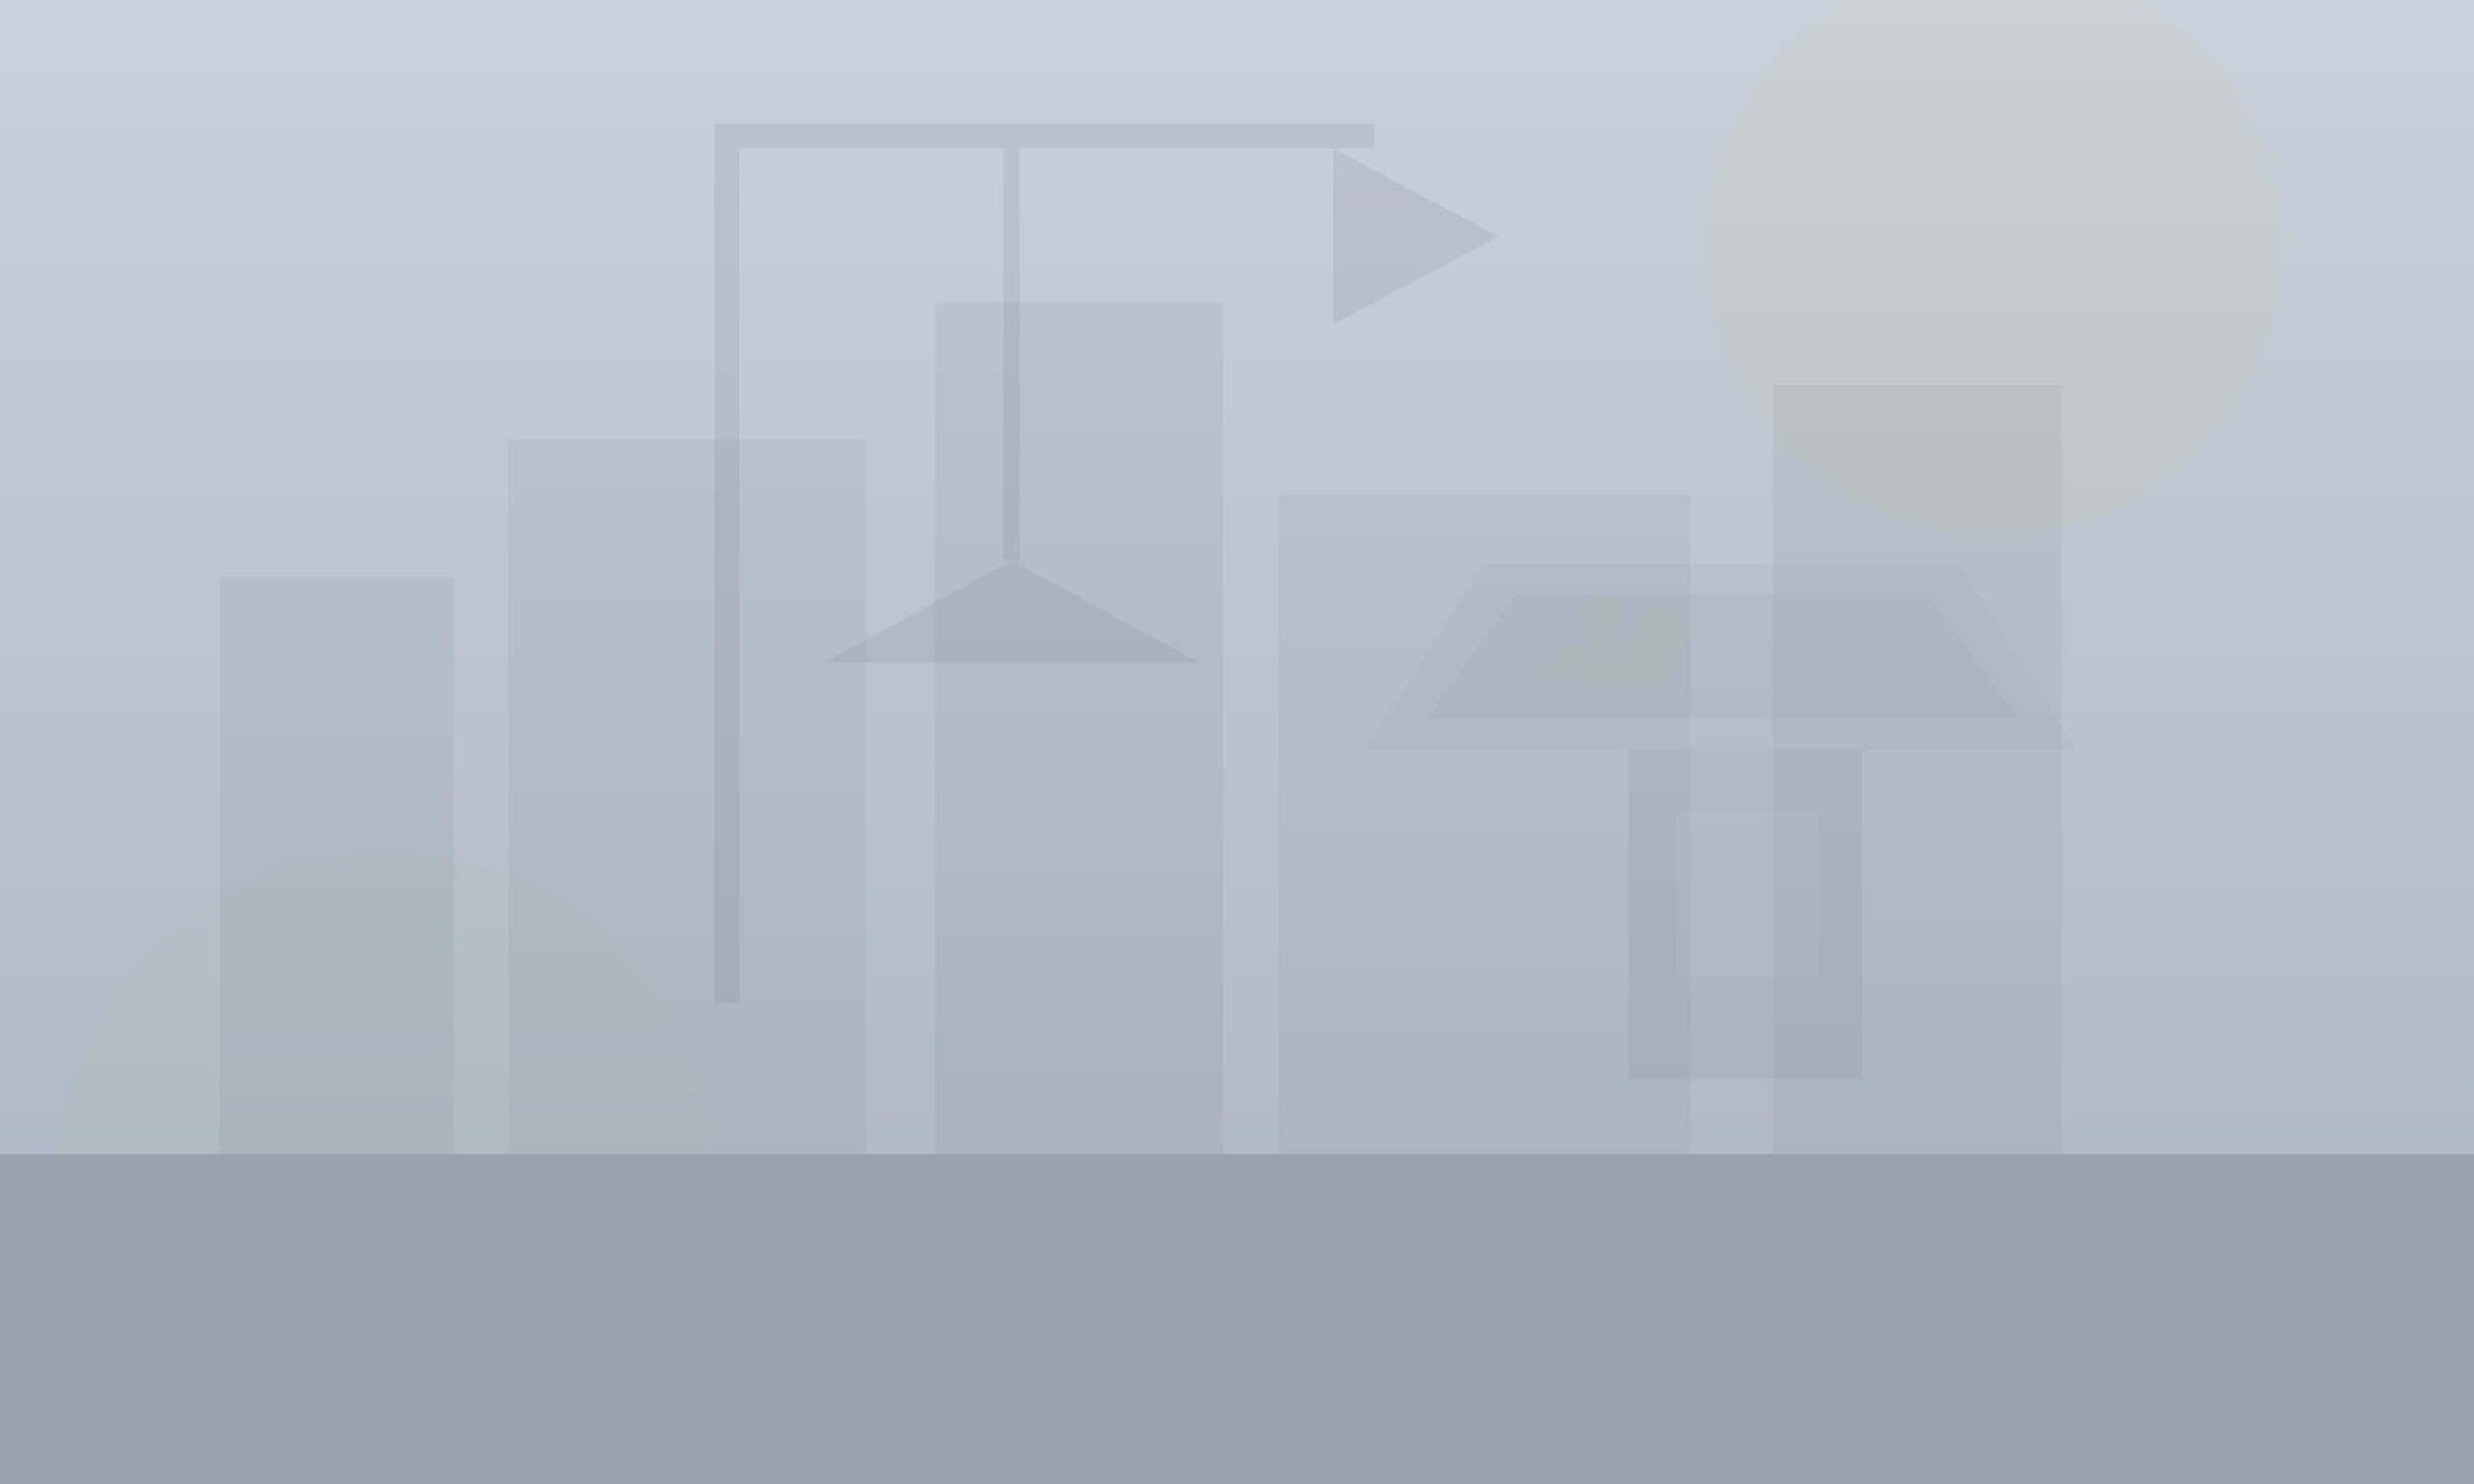
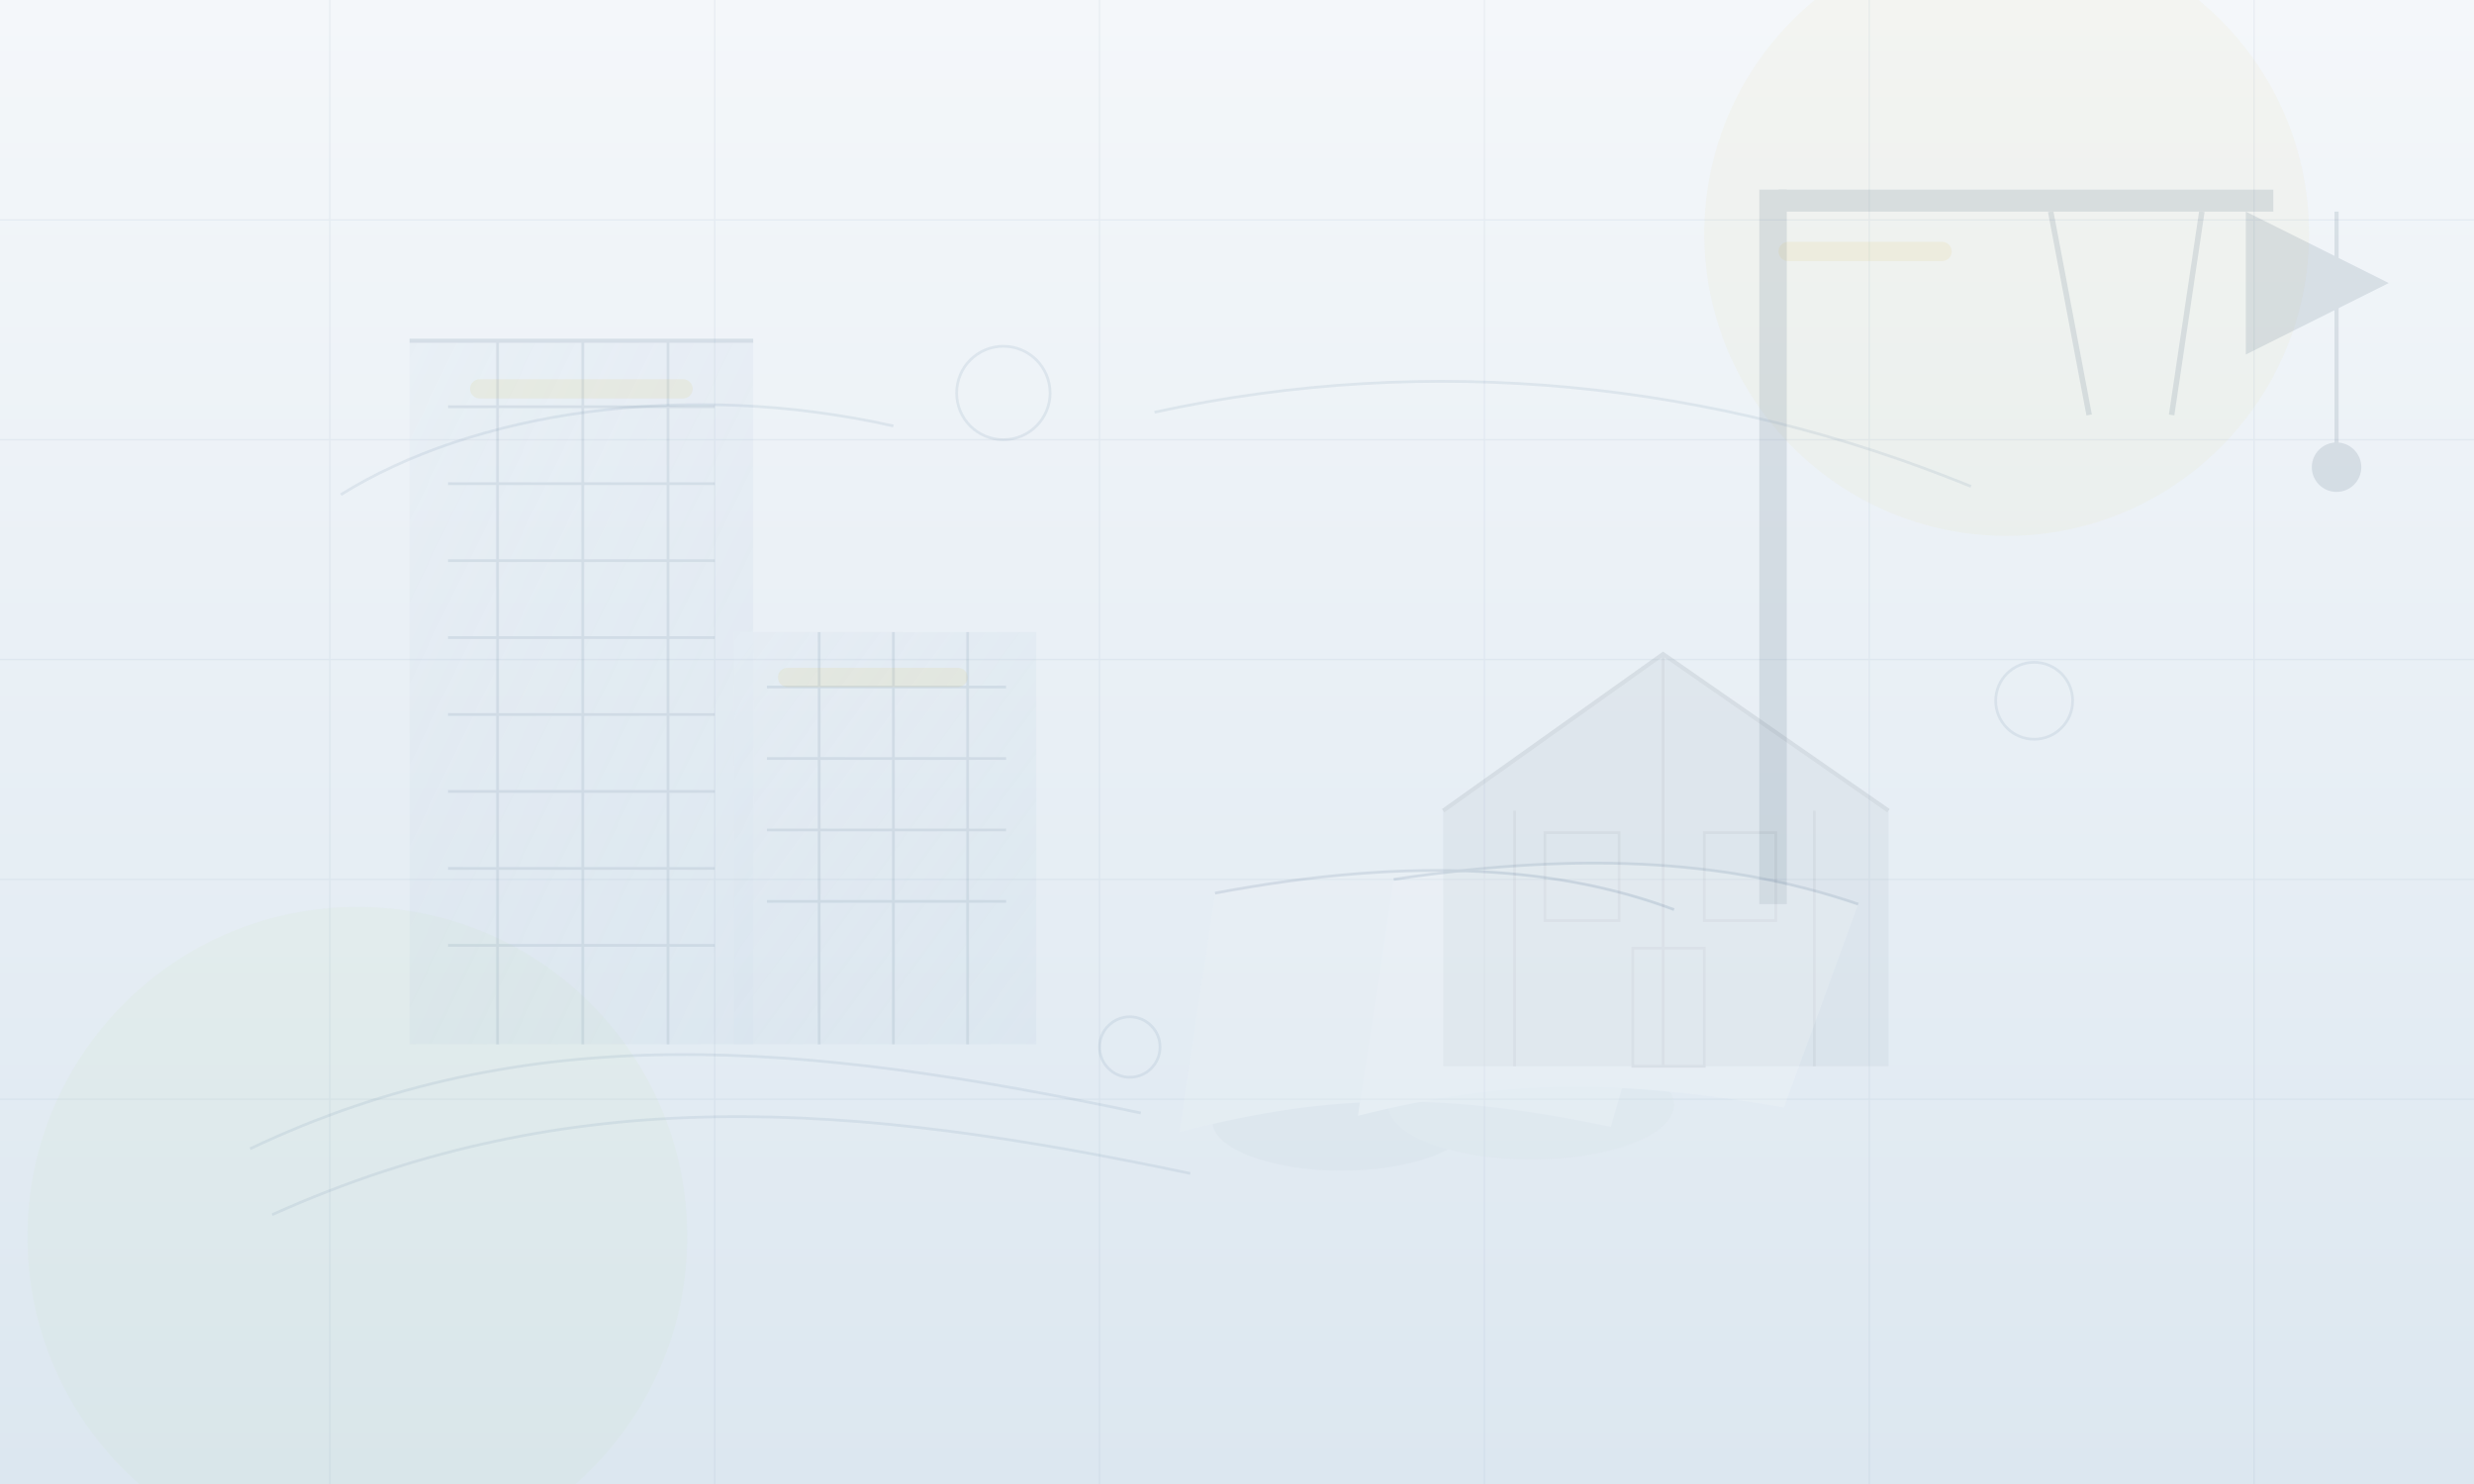
<svg xmlns="http://www.w3.org/2000/svg" width="1800" height="1080" viewBox="0 0 1800 1080" fill="none">
  <defs>
    <linearGradient id="bg" x1="0" y1="0" x2="0" y2="1">
-       <stop offset="0%" stop-color="#C9D1DA" />
-       <stop offset="100%" stop-color="#AAB4C0" />
+       <stop offset="0%" stop-color="#F4F7FA" />
+       <stop offset="100%" stop-color="#DCE7F0" />
+     </linearGradient>
+     <linearGradient id="tower" x1="0" y1="0" x2="1" y2="1">
+       <stop offset="0%" stop-color="#CAD9E8" stop-opacity="0.72" />
+       <stop offset="100%" stop-color="#8FAECC" stop-opacity="0.38" />
    </linearGradient>
  </defs>
  <rect width="1800" height="1080" fill="url(#bg)" />
-   <circle cx="1450" cy="180" r="210" fill="#D8B43D" fill-opacity="0.05" />
-   <circle cx="280" cy="860" r="240" fill="#9BC45C" fill-opacity="0.04" />
-   <rect y="840" width="1800" height="240" fill="#96A1AE" />
-   <g opacity="0.11">
-     <rect x="160" y="420" width="170" height="420" fill="#6F7B8A" />
-     <rect x="370" y="320" width="260" height="520" fill="#7A8796" />
-     <rect x="680" y="220" width="210" height="620" fill="#6E7A88" />
-     <rect x="930" y="360" width="300" height="480" fill="#7F8C9A" />
-     <rect x="1290" y="280" width="210" height="560" fill="#727E8C" />
+   <circle cx="1460" cy="170" r="220" fill="#D8B43D" fill-opacity="0.05" />
+   <circle cx="260" cy="900" r="240" fill="#A5C95A" fill-opacity="0.04" />
+   <g opacity="0.10" stroke="#7C95AF" stroke-width="1">
+     <path d="M0 160H1800" />
+     <path d="M0 320H1800" />
+     <path d="M0 480H1800" />
+     <path d="M0 640H1800" />
+     <path d="M0 800H1800" />
+     <path d="M240 0V1080" />
+     <path d="M520 0V1080" />
+     <path d="M800 0V1080" />
+     <path d="M1080 0V1080" />
+     <path d="M1360 0V1080" />
+     <path d="M1640 0V1080" />
  </g>
-   <g opacity="0.13">
-     <rect x="520" y="90" width="18" height="640" fill="#626E7D" />
-     <rect x="530" y="90" width="470" height="18" fill="#626E7D" />
-     <path d="M970 108 L1090 172 L970 236 Z" fill="#626E7D" />
-     <rect x="730" y="108" width="12" height="300" fill="#626E7D" />
-     <path d="M736 408 L872 482 H600 Z" fill="#626E7D" />
+   <g opacity="0.16">
+     <rect x="1280" y="138" width="20" height="520" fill="#556B82" />
+     <rect x="1294" y="138" width="360" height="16" fill="#556B82" />
+     <path d="M1634 154 L1738 206 L1634 258 Z" fill="#556B82" />
+     <path d="M1492 154 L1520 302" stroke="#556B82" stroke-width="4" />
+     <path d="M1602 154 L1580 302" stroke="#556B82" stroke-width="4" />
+     <path d="M1700 154 L1700 332" stroke="#556B82" stroke-width="3" />
+     <circle cx="1700" cy="340" r="18" fill="#556B82" />
  </g>
-   <g opacity="0.12">
-     <path d="M1080 410 L1425 410 L1510 545 L995 545 Z" fill="#8E99A6" />
-     <path d="M1104 432 L1402 432 L1468 523 L1038 523 Z" fill="#6E7A89" />
-     <rect x="1185" y="545" width="170" height="240" fill="#6B7787" />
-     <rect x="1220" y="590" width="104" height="122" fill="#D7DDE4" fill-opacity="0.24" />
+   <g opacity="0.20">
+     <rect x="298" y="248" width="250" height="512" fill="url(#tower)" />
+     <path d="M298 248 L548 248" stroke="#6E8BA7" stroke-width="3" />
+     <path d="M326 296 H520 M326 352 H520 M326 408 H520 M326 464 H520 M326 520 H520 M326 576 H520 M326 632 H520 M326 688 H520" stroke="#6E8BA7" stroke-width="2" />
+     <path d="M362 248 V760 M424 248 V760 M486 248 V760" stroke="#6E8BA7" stroke-width="2" />
+     <rect x="534" y="460" width="220" height="300" fill="url(#tower)" />
+     <path d="M558 500 H732 M558 552 H732 M558 604 H732 M558 656 H732" stroke="#6E8BA7" stroke-width="2" />
+     <path d="M596 460 V760 M650 460 V760 M704 460 V760" stroke="#6E8BA7" stroke-width="2" />
  </g>
-   <g opacity="0.06">
-     <path d="M1110 492 L1144 468 L1170 482 L1203 438 L1230 456 L1210 500 Z" fill="#9BC45C" />
-     <circle cx="1164" cy="448" r="15" fill="#9BC45C" />
-     <rect x="1154" y="462" width="20" height="38" fill="#9BC45C" />
+   <g opacity="0.15">
+     <path d="M1050 590 L1210 476 L1374 590 V776 H1050 Z" fill="#AAB7C4" />
+     <path d="M1102 590 L1102 776 M1210 476 V776 M1320 590 V776" stroke="#6D7784" stroke-width="2" />
+     <path d="M1050 590 L1210 476 L1374 590" stroke="#6D7784" stroke-width="3" />
+     <path d="M1124 606 H1178 V670 H1124 Z" stroke="#6D7784" stroke-width="2" />
+     <path d="M1240 606 H1292 V670 H1240 Z" stroke="#6D7784" stroke-width="2" />
+     <path d="M1188 690 H1240 V776 H1188 Z" stroke="#6D7784" stroke-width="2" />
+   </g>
+   <g opacity="0.18">
+     <ellipse cx="976" cy="816" rx="94" ry="36" fill="#C9D4DE" />
+     <ellipse cx="1114" cy="804" rx="104" ry="40" fill="#D5DEE6" />
+     <path d="M884 650 C1032 622 1138 632 1218 662 L1172 820 C1056 796 972 794 858 824 Z" fill="#EDF2F6" />
+     <path d="M1014 640 C1160 618 1264 628 1352 658 L1298 806 C1180 786 1100 784 988 812 Z" fill="#F7FAFC" />
+     <path d="M884 650 C1032 622 1138 632 1218 662" stroke="#70879F" stroke-width="2" />
+     <path d="M1014 640 C1160 618 1264 628 1352 658" stroke="#70879F" stroke-width="2" />
+   </g>
+   <g opacity="0.14" stroke="#6E8BA7" stroke-width="2" fill="none">
+     <path d="M182 836 C384 740 584 758 830 810" />
+     <path d="M198 884 C416 786 620 802 866 854" />
+     <path d="M248 360 C344 300 498 276 650 310" />
+     <path d="M840 300 C1042 256 1248 278 1434 354" />
+     <circle cx="730" cy="286" r="34" />
+     <circle cx="822" cy="762" r="22" />
+     <circle cx="1480" cy="510" r="28" />
+   </g>
+   <g opacity="0.10" fill="#D8B43D">
+     <rect x="342" y="276" width="162" height="14" rx="7" />
+     <rect x="566" y="486" width="138" height="14" rx="7" />
+     <rect x="1294" y="176" width="126" height="14" rx="7" />
  </g>
</svg>
